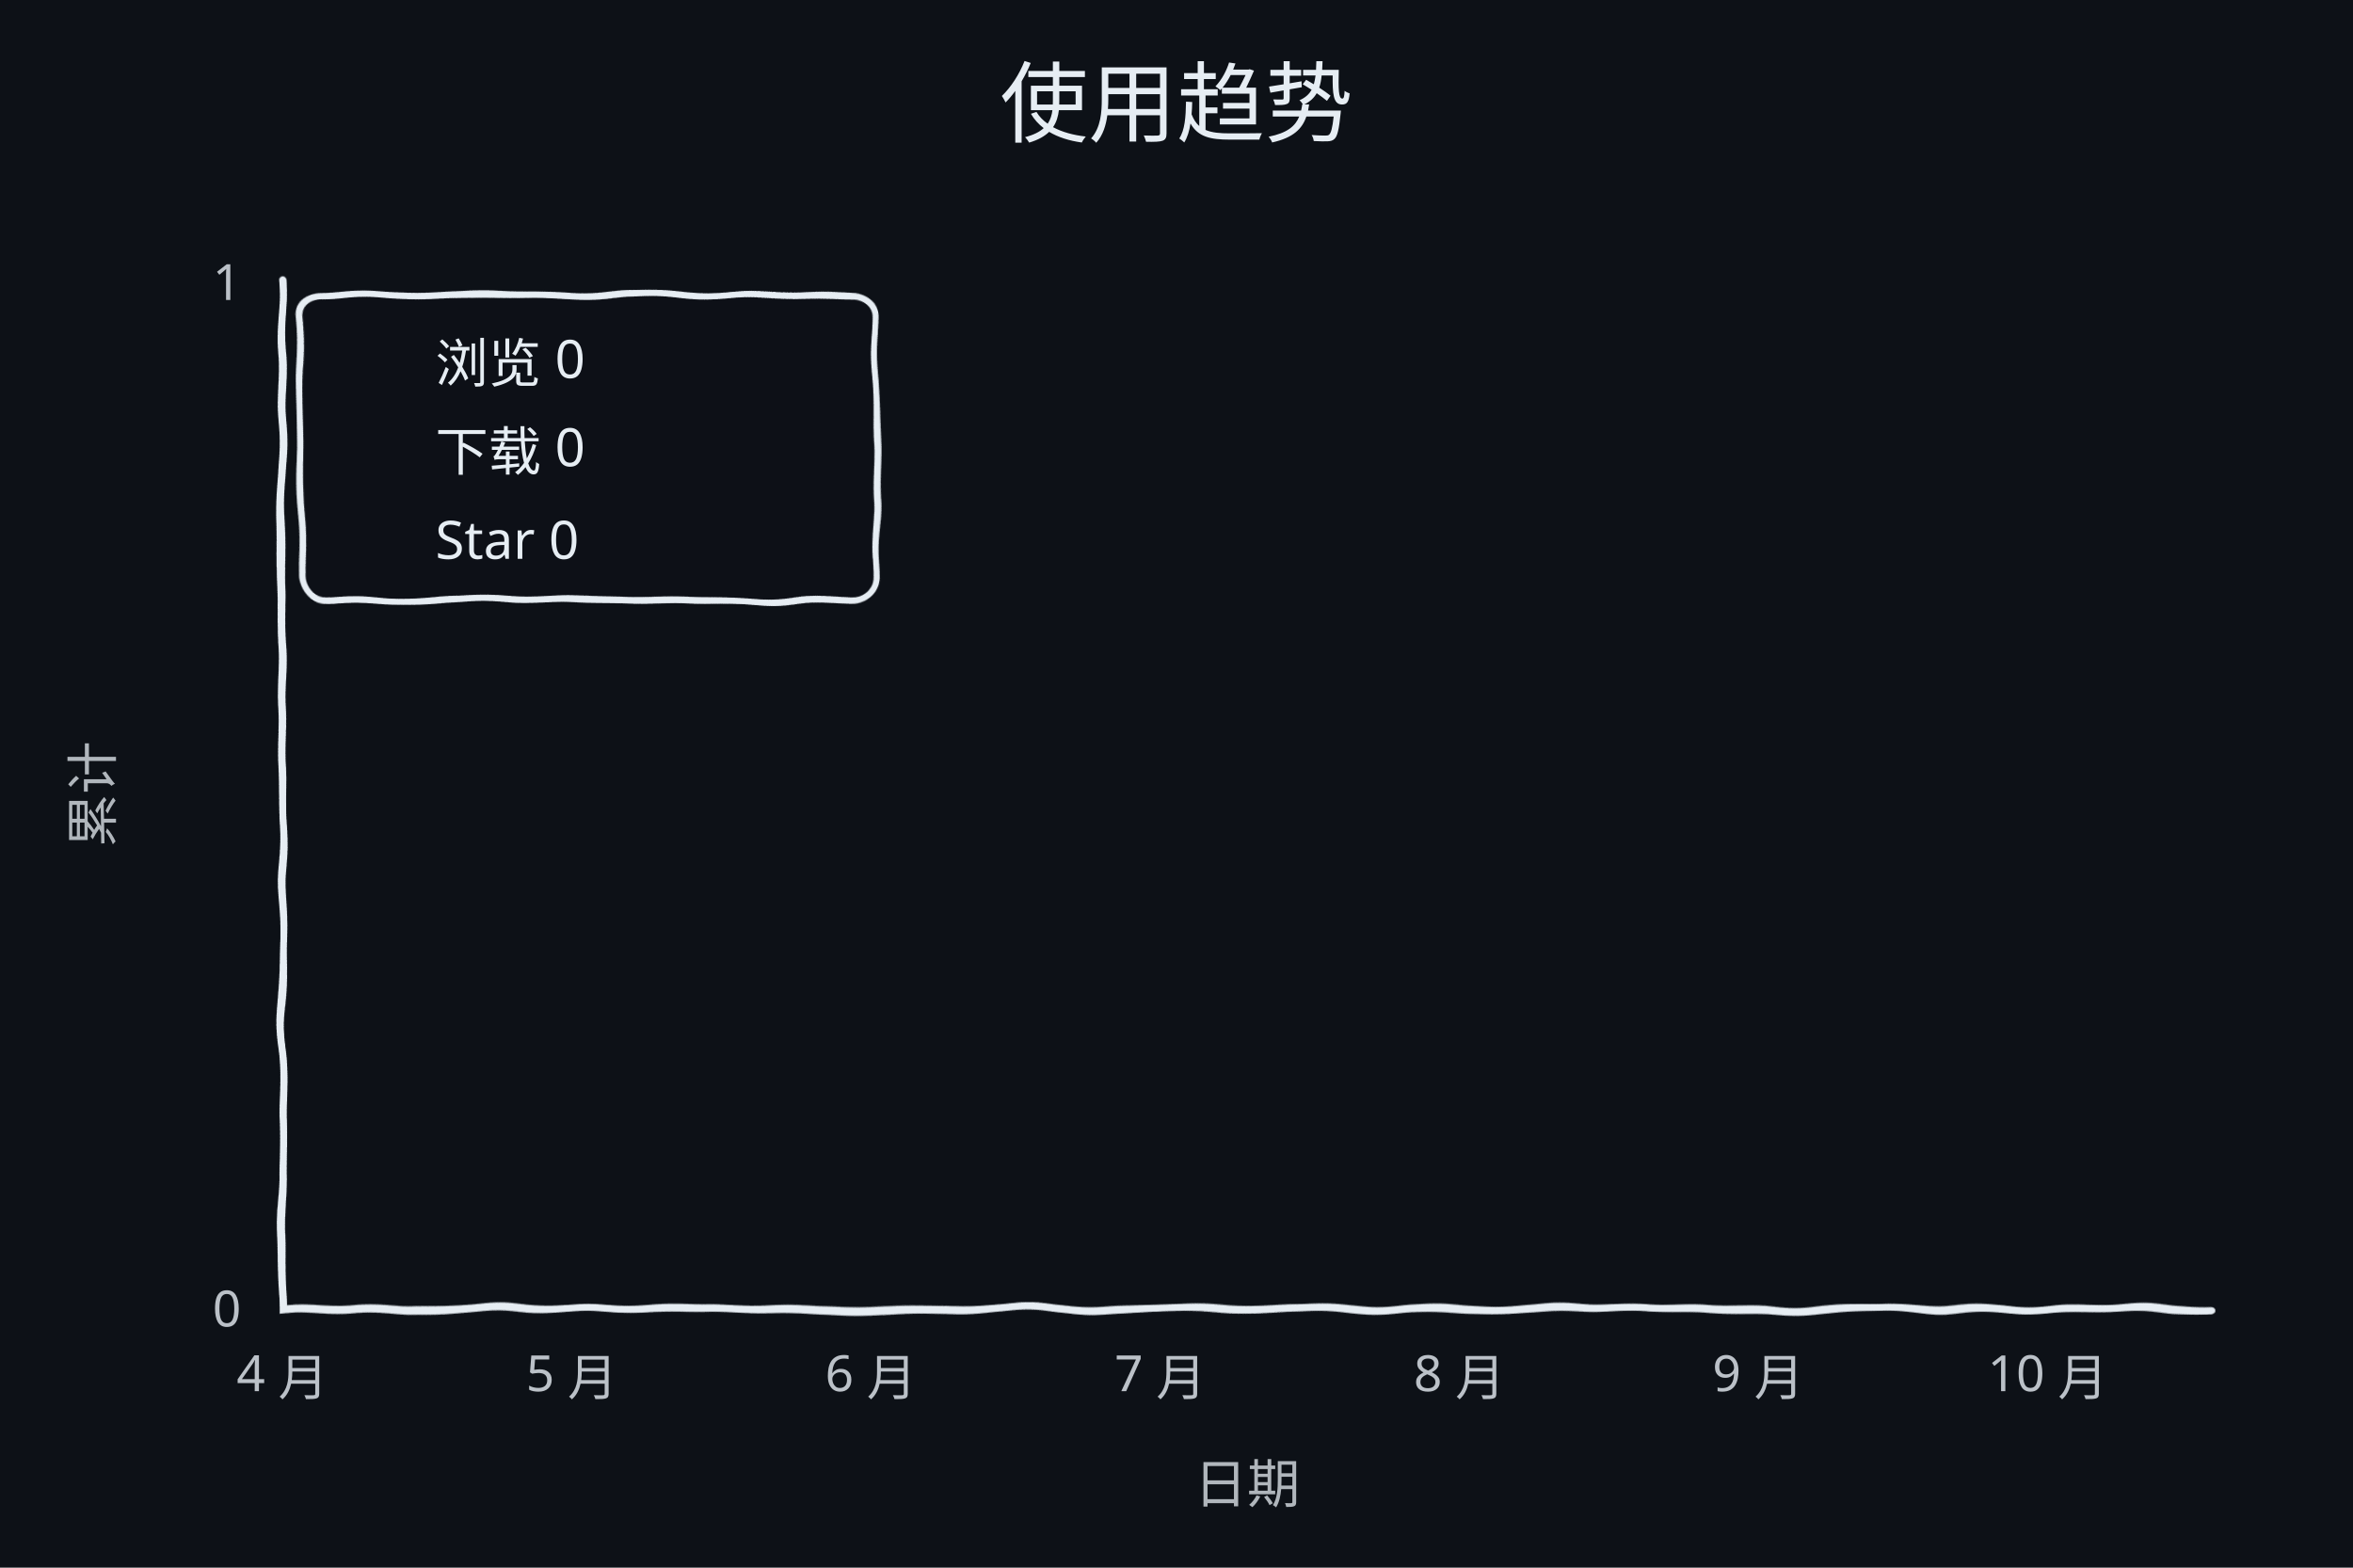
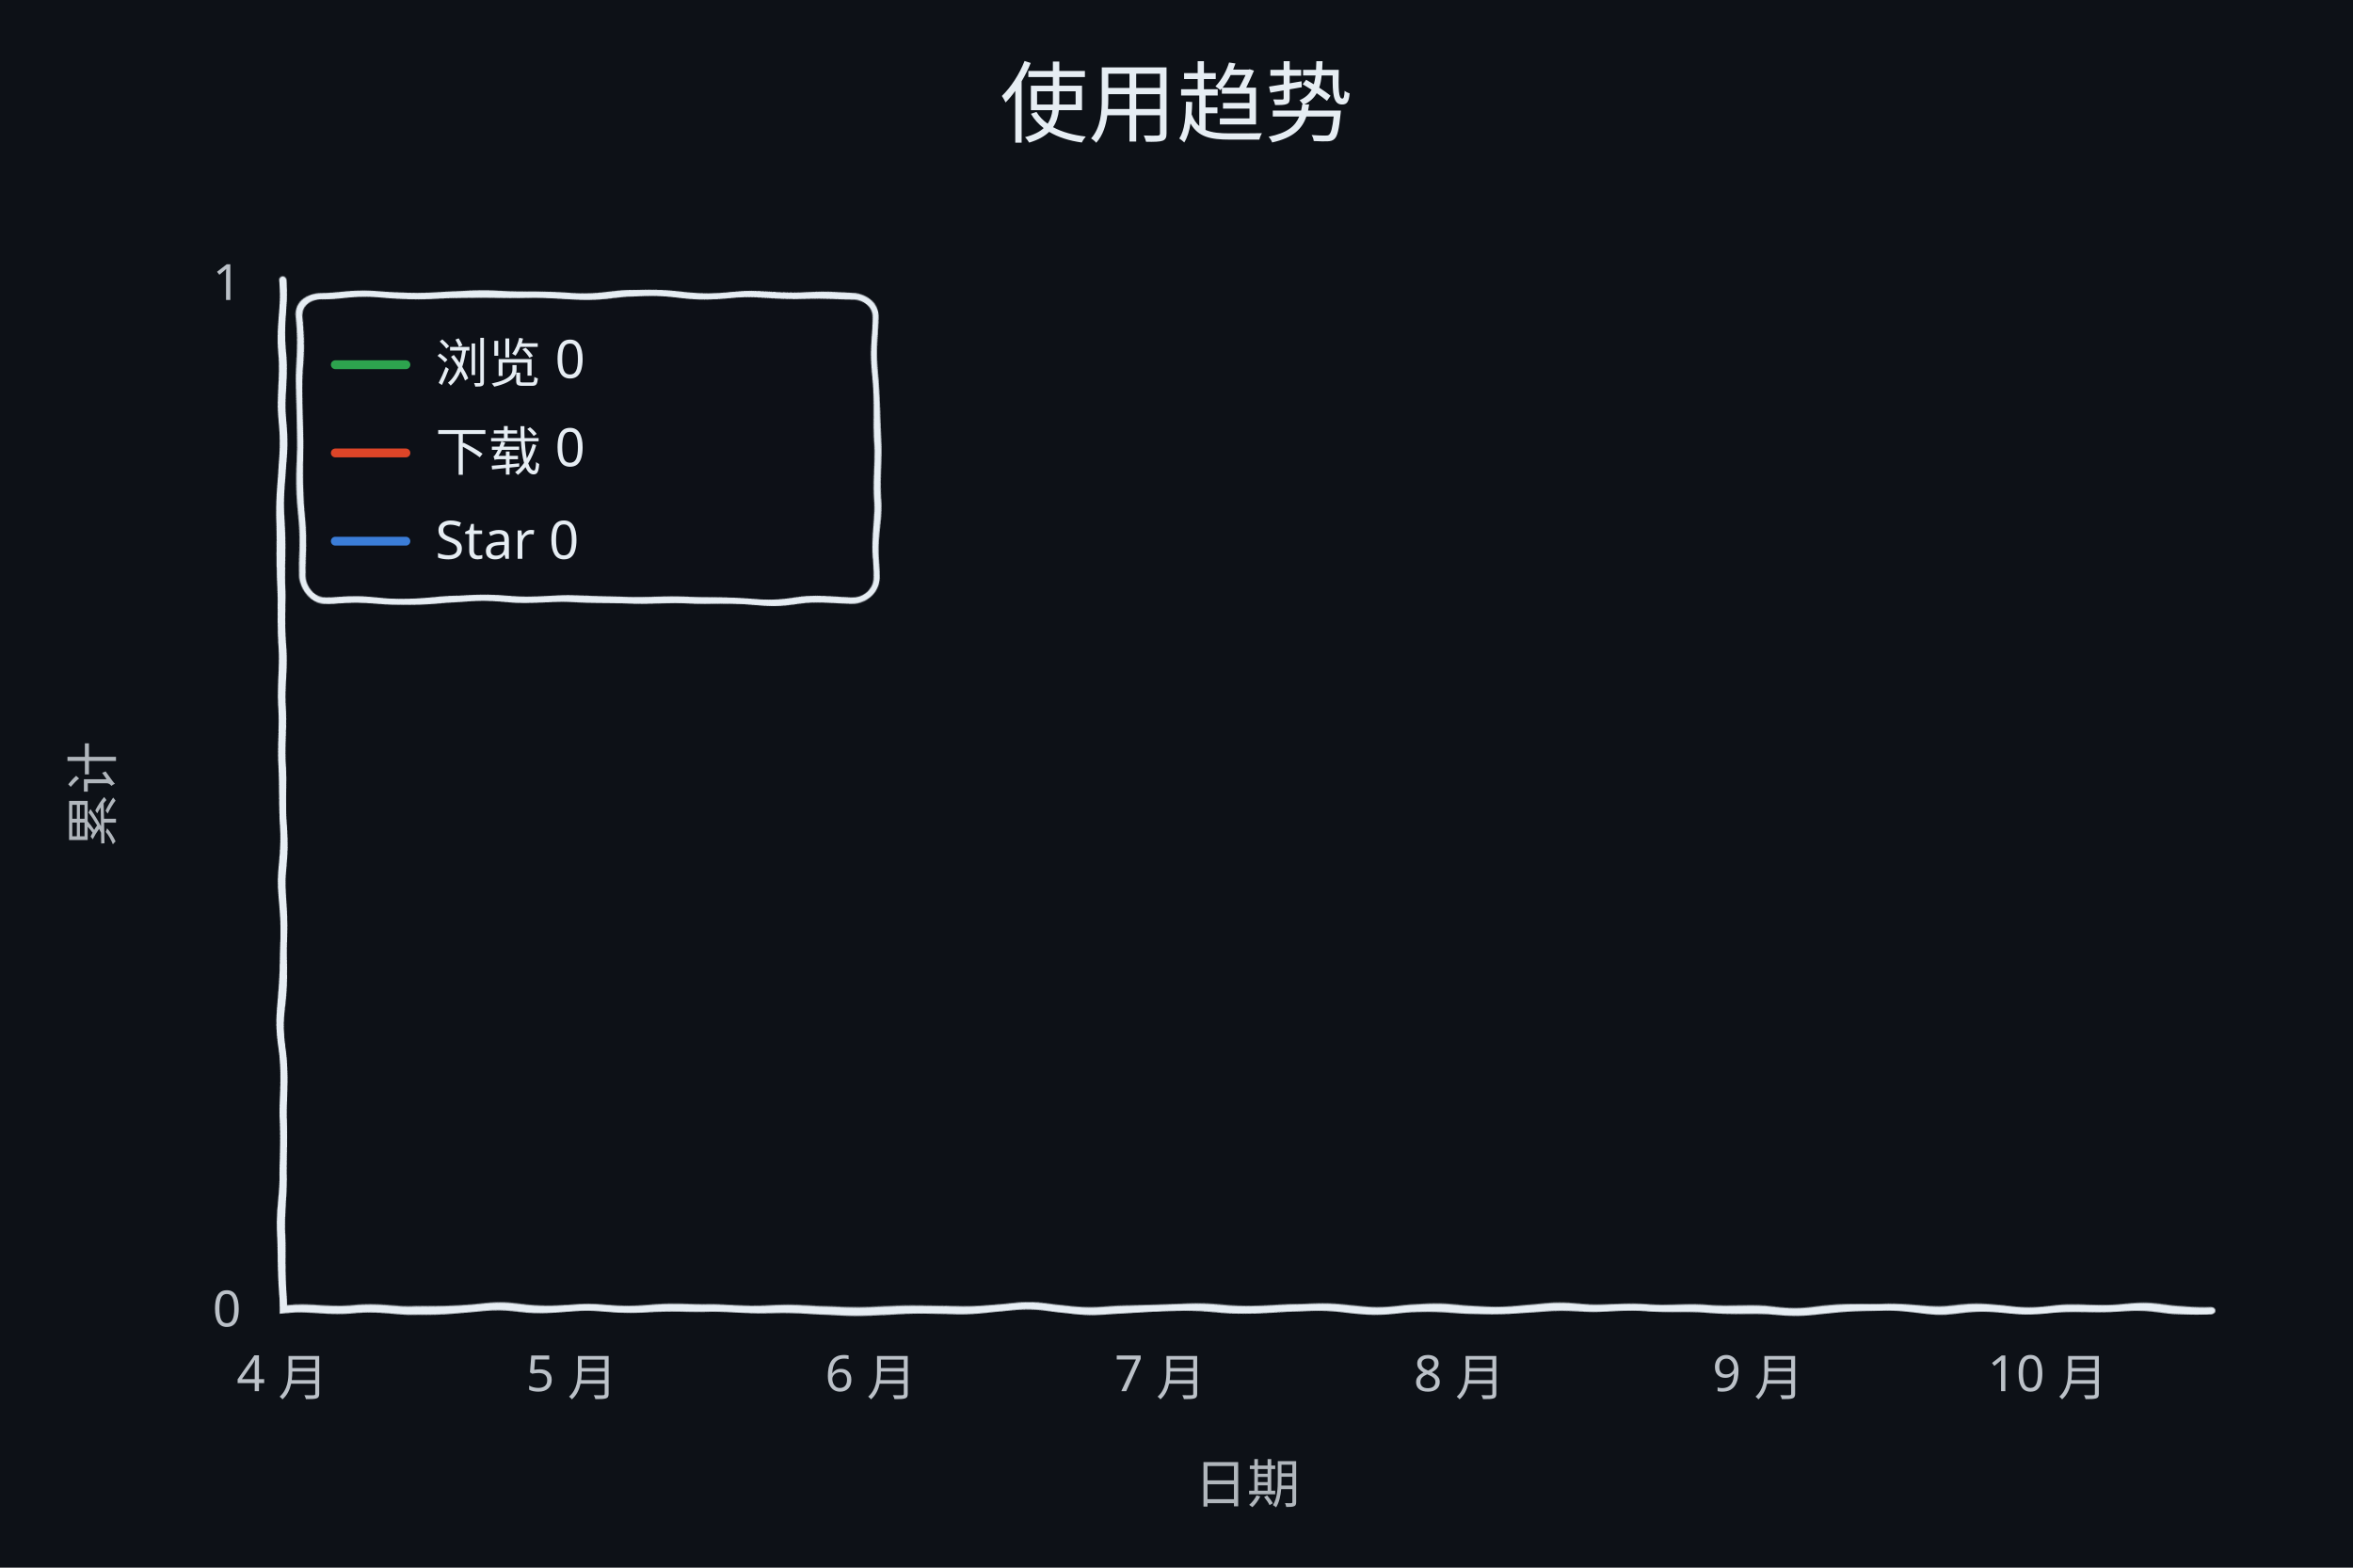
<svg xmlns="http://www.w3.org/2000/svg" width="800" height="533" viewBox="0 0 800 533" role="img" aria-label="使用趋势">
  <defs>
    <filter id="wobble" x="-15%" y="-15%" width="130%" height="130%">
      <feTurbulence baseFrequency=".05" result="noise" type="fractalNoise" />
      <feDisplacementMap in="SourceGraphic" in2="noise" scale="4" xChannelSelector="R" yChannelSelector="G" />
    </filter>
  </defs>
  <rect width="800" height="533" fill="#0d1117" />
  <g font-family="xkcd, 'Comic Sans MS', 'Chalkboard SE', 'Bradley Hand', 'Segoe Print', 'Noto Sans', sans-serif">
    <text x="400" y="46" text-anchor="middle" font-size="30" fill="#e6edf3">使用趋势</text>
    <line x1="96" y1="445.0" x2="752" y2="445.0" stroke="#e6edf3" stroke-opacity="0.28" stroke-width="1.4" filter="url(#wobble)" />
    <text x="82" y="451.0" text-anchor="end" font-size="17" fill="#e6edf3" fill-opacity="0.8">0</text>
    <line x1="96" y1="96.0" x2="752" y2="96.0" stroke="#e6edf3" stroke-opacity="0.12" stroke-width="1.4" filter="url(#wobble)" />
    <text x="82" y="102.0" text-anchor="end" font-size="17" fill="#e6edf3" fill-opacity="0.8">1</text>
    <path d="M 96 96 L 96 445 L 752 445" fill="none" stroke="#e6edf3" stroke-width="2.6" stroke-linecap="round" filter="url(#wobble)" />
    <text x="96.0" y="473" text-anchor="middle" font-size="17" fill="#e6edf3" fill-opacity="0.8">4 月</text>
    <text x="194.4" y="473" text-anchor="middle" font-size="17" fill="#e6edf3" fill-opacity="0.8">5 月</text>
    <text x="296.1" y="473" text-anchor="middle" font-size="17" fill="#e6edf3" fill-opacity="0.8">6 月</text>
    <text x="394.5" y="473" text-anchor="middle" font-size="17" fill="#e6edf3" fill-opacity="0.8">7 月</text>
    <text x="496.2" y="473" text-anchor="middle" font-size="17" fill="#e6edf3" fill-opacity="0.8">8 月</text>
    <text x="597.8" y="473" text-anchor="middle" font-size="17" fill="#e6edf3" fill-opacity="0.8">9 月</text>
    <text x="696.2" y="473" text-anchor="middle" font-size="17" fill="#e6edf3" fill-opacity="0.8">10 月</text>
    <text x="424" y="511" text-anchor="middle" font-size="18" fill="#e6edf3" fill-opacity="0.75">日期</text>
    <text x="38" y="270" text-anchor="middle" font-size="18" fill="#e6edf3" fill-opacity="0.75" transform="rotate(-90 38 270)">累计</text>
    <path d="M 699.5 445.0 C 700.1 445.0 701.7 445.0 702.8 445.0 C 703.9 445.0 705.0 445.0 706.1 445.0 C 707.2 445.0 708.3 445.0 709.4 445.0 C 710.5 445.0 711.5 445.0 712.6 445.0 C 713.7 445.0 714.8 445.0 715.9 445.0 C 717.0 445.0 718.1 445.0 719.2 445.0 C 720.3 445.0 721.4 445.0 722.5 445.0 C 723.6 445.0 724.7 445.0 725.8 445.0 C 726.9 445.0 727.9 445.0 729.0 445.0 C 730.1 445.0 731.2 445.0 732.3 445.0 C 733.4 445.0 734.5 445.0 735.6 445.0 C 736.7 445.0 737.8 445.0 738.9 445.0 C 740.0 445.0 741.1 445.0 742.2 445.0 C 743.3 445.0 744.3 445.0 745.4 445.0 C 746.5 445.0 747.6 445.0 748.7 445.0 C 749.8 445.0 751.5 445.0 752.0 445.0" fill="none" stroke="#2da44e" stroke-width="3" stroke-linecap="round" stroke-linejoin="round" filter="url(#wobble)" />
    <path d="M 96.0 445.0 C 96.5 445.0 98.2 445.0 99.3 445.0 C 100.4 445.0 101.5 445.0 102.6 445.0 C 103.7 445.0 104.7 445.0 105.8 445.0 C 106.9 445.0 108.0 445.0 109.1 445.0 C 110.2 445.0 111.3 445.0 112.4 445.0 C 113.5 445.0 114.6 445.0 115.7 445.0 C 116.8 445.0 117.9 445.0 119.0 445.0 C 120.1 445.0 121.1 445.0 122.2 445.0 C 123.3 445.0 124.4 445.0 125.5 445.0 C 126.6 445.0 127.7 445.0 128.8 445.0 C 129.9 445.0 131.0 445.0 132.1 445.0 C 133.2 445.0 134.3 445.0 135.4 445.0 C 136.5 445.0 137.5 445.0 138.6 445.0 C 139.7 445.0 140.8 445.0 141.9 445.0 C 143.0 445.0 144.1 445.0 145.2 445.0 C 146.3 445.0 147.4 445.0 148.5 445.0 C 149.6 445.0 150.7 445.0 151.8 445.0 C 152.9 445.0 153.9 445.0 155.0 445.0 C 156.1 445.0 157.2 445.0 158.3 445.0 C 159.4 445.0 160.5 445.0 161.6 445.0 C 162.7 445.0 163.8 445.0 164.9 445.0 C 166.0 445.0 167.1 445.0 168.2 445.0 C 169.3 445.0 170.3 445.0 171.4 445.0 C 172.5 445.0 173.6 445.0 174.7 445.0 C 175.8 445.0 176.9 445.0 178.0 445.0 C 179.1 445.0 180.2 445.0 181.3 445.0 C 182.4 445.0 183.5 445.0 184.6 445.0 C 185.7 445.0 186.7 445.0 187.8 445.0 C 188.9 445.0 190.0 445.0 191.1 445.0 C 192.2 445.0 193.3 445.0 194.4 445.0 C 195.5 445.0 196.6 445.0 197.7 445.0 C 198.8 445.0 199.9 445.0 201.0 445.0 C 202.1 445.0 203.1 445.0 204.2 445.0 C 205.3 445.0 206.4 445.0 207.5 445.0 C 208.6 445.0 209.7 445.0 210.8 445.0 C 211.9 445.0 213.0 445.0 214.1 445.0 C 215.2 445.0 216.3 445.0 217.4 445.0 C 218.5 445.0 219.5 445.0 220.6 445.0 C 221.7 445.0 222.8 445.0 223.9 445.0 C 225.0 445.0 226.1 445.0 227.2 445.0 C 228.3 445.0 229.4 445.0 230.5 445.0 C 231.6 445.0 232.7 445.0 233.8 445.0 C 234.9 445.0 235.9 445.0 237.0 445.0 C 238.1 445.0 239.2 445.0 240.3 445.0 C 241.4 445.0 242.5 445.0 243.6 445.0 C 244.7 445.0 245.8 445.0 246.9 445.0 C 248.0 445.0 249.1 445.0 250.2 445.0 C 251.3 445.0 252.3 445.0 253.4 445.0 C 254.5 445.0 255.6 445.0 256.7 445.0 C 257.8 445.0 258.9 445.0 260.0 445.0 C 261.1 445.0 262.2 445.0 263.3 445.0 C 264.4 445.0 265.5 445.0 266.6 445.0 C 267.7 445.0 268.7 445.0 269.8 445.0 C 270.9 445.0 272.0 445.0 273.1 445.0 C 274.2 445.0 275.3 445.0 276.4 445.0 C 277.5 445.0 278.6 445.0 279.7 445.0 C 280.8 445.0 281.9 445.0 283.0 445.0 C 284.1 445.0 285.1 445.0 286.2 445.0 C 287.3 445.0 288.4 445.0 289.5 445.0 C 290.6 445.0 291.7 445.0 292.8 445.0 C 293.9 445.0 295.0 445.0 296.1 445.0 C 297.2 445.0 298.3 445.0 299.4 445.0 C 300.5 445.0 301.5 445.0 302.6 445.0 C 303.7 445.0 304.8 445.0 305.9 445.0 C 307.0 445.0 308.1 445.0 309.2 445.0 C 310.3 445.0 311.4 445.0 312.5 445.0 C 313.6 445.0 314.7 445.0 315.8 445.0 C 316.9 445.0 317.9 445.0 319.0 445.0 C 320.1 445.0 321.2 445.0 322.3 445.0 C 323.4 445.0 324.5 445.0 325.6 445.0 C 326.7 445.0 327.8 445.0 328.9 445.0 C 330.0 445.0 331.1 445.0 332.2 445.0 C 333.3 445.0 334.3 445.0 335.4 445.0 C 336.5 445.0 337.6 445.0 338.7 445.0 C 339.8 445.0 340.9 445.0 342.0 445.0 C 343.1 445.0 344.2 445.0 345.3 445.0 C 346.4 445.0 347.5 445.0 348.6 445.0 C 349.7 445.0 350.7 445.0 351.8 445.0 C 352.9 445.0 354.0 445.0 355.1 445.0 C 356.2 445.0 357.3 445.0 358.4 445.0 C 359.5 445.0 360.6 445.0 361.7 445.0 C 362.8 445.0 363.9 445.0 365.0 445.0 C 366.1 445.0 367.1 445.0 368.2 445.0 C 369.3 445.0 370.4 445.0 371.5 445.0 C 372.6 445.0 373.7 445.0 374.8 445.0 C 375.9 445.0 377.0 445.0 378.1 445.0 C 379.2 445.0 380.3 445.0 381.4 445.0 C 382.5 445.0 383.5 445.0 384.6 445.0 C 385.7 445.0 386.8 445.0 387.9 445.0 C 389.0 445.0 390.1 445.0 391.2 445.0 C 392.3 445.0 393.4 445.0 394.5 445.0 C 395.6 445.0 396.7 445.0 397.8 445.0 C 398.9 445.0 399.9 445.0 401.0 445.0 C 402.1 445.0 403.2 445.0 404.3 445.0 C 405.4 445.0 406.5 445.0 407.6 445.0 C 408.7 445.0 409.8 445.0 410.9 445.0 C 412.0 445.0 413.1 445.0 414.2 445.0 C 415.3 445.0 416.3 445.0 417.4 445.0 C 418.5 445.0 419.6 445.0 420.7 445.0 C 421.8 445.0 422.9 445.0 424.0 445.0 C 425.1 445.0 426.2 445.0 427.3 445.0 C 428.4 445.0 429.5 445.0 430.6 445.0 C 431.7 445.0 432.7 445.0 433.8 445.0 C 434.9 445.0 436.0 445.0 437.1 445.0 C 438.2 445.0 439.3 445.0 440.4 445.0 C 441.5 445.0 442.6 445.0 443.7 445.0 C 444.8 445.0 445.9 445.0 447.0 445.0 C 448.1 445.0 449.1 445.0 450.2 445.0 C 451.3 445.0 452.4 445.0 453.5 445.0 C 454.6 445.0 455.7 445.0 456.8 445.0 C 457.9 445.0 459.0 445.0 460.1 445.0 C 461.2 445.0 462.3 445.0 463.4 445.0 C 464.5 445.0 465.5 445.0 466.6 445.0 C 467.7 445.0 468.8 445.0 469.9 445.0 C 471.0 445.0 472.1 445.0 473.2 445.0 C 474.3 445.0 475.4 445.0 476.5 445.0 C 477.6 445.0 478.7 445.0 479.8 445.0 C 480.9 445.0 481.9 445.0 483.0 445.0 C 484.1 445.0 485.2 445.0 486.3 445.0 C 487.4 445.0 488.5 445.0 489.6 445.0 C 490.7 445.0 491.8 445.0 492.9 445.0 C 494.0 445.0 495.1 445.0 496.2 445.0 C 497.3 445.0 498.3 445.0 499.4 445.0 C 500.5 445.0 501.6 445.0 502.7 445.0 C 503.8 445.0 504.9 445.0 506.0 445.0 C 507.1 445.0 508.2 445.0 509.3 445.0 C 510.4 445.0 511.5 445.0 512.6 445.0 C 513.7 445.0 514.7 445.0 515.8 445.0 C 516.9 445.0 518.0 445.0 519.1 445.0 C 520.2 445.0 521.3 445.0 522.4 445.0 C 523.5 445.0 524.6 445.0 525.7 445.0 C 526.8 445.0 527.9 445.0 529.0 445.0 C 530.1 445.0 531.1 445.0 532.2 445.0 C 533.3 445.0 534.4 445.0 535.5 445.0 C 536.6 445.0 537.7 445.0 538.8 445.0 C 539.9 445.0 541.0 445.0 542.1 445.0 C 543.2 445.0 544.3 445.0 545.4 445.0 C 546.5 445.0 547.5 445.0 548.6 445.0 C 549.7 445.0 550.8 445.0 551.9 445.0 C 553.0 445.0 554.1 445.0 555.2 445.0 C 556.3 445.0 557.4 445.0 558.5 445.0 C 559.6 445.0 560.7 445.0 561.8 445.0 C 562.9 445.0 563.9 445.0 565.0 445.0 C 566.1 445.0 567.2 445.0 568.3 445.0 C 569.4 445.0 570.5 445.0 571.6 445.0 C 572.7 445.0 573.8 445.0 574.9 445.0 C 576.0 445.0 577.1 445.0 578.2 445.0 C 579.3 445.0 580.3 445.0 581.4 445.0 C 582.5 445.0 583.6 445.0 584.7 445.0 C 585.8 445.0 586.9 445.0 588.0 445.0 C 589.1 445.0 590.2 445.0 591.3 445.0 C 592.4 445.0 593.5 445.0 594.6 445.0 C 595.7 445.0 596.7 445.0 597.8 445.0 C 598.9 445.0 600.0 445.0 601.1 445.0 C 602.2 445.0 603.3 445.0 604.4 445.0 C 605.5 445.0 606.6 445.0 607.7 445.0 C 608.8 445.0 609.9 445.0 611.0 445.0 C 612.1 445.0 613.1 445.0 614.2 445.0 C 615.3 445.0 616.4 445.0 617.5 445.0 C 618.6 445.0 619.7 445.0 620.8 445.0 C 621.9 445.0 623.0 445.0 624.1 445.0 C 625.2 445.0 626.3 445.0 627.4 445.0 C 628.5 445.0 629.5 445.0 630.6 445.0 C 631.7 445.0 632.8 445.0 633.9 445.0 C 635.0 445.0 636.1 445.0 637.2 445.0 C 638.3 445.0 639.4 445.0 640.5 445.0 C 641.6 445.0 642.7 445.0 643.8 445.0 C 644.9 445.0 645.9 445.0 647.0 445.0 C 648.1 445.0 649.2 445.0 650.3 445.0 C 651.4 445.0 652.5 445.0 653.6 445.0 C 654.7 445.0 655.8 445.0 656.9 445.0 C 658.0 445.0 659.1 445.0 660.2 445.0 C 661.3 445.0 662.3 445.0 663.4 445.0 C 664.5 445.0 665.6 445.0 666.7 445.0 C 667.8 445.0 668.9 445.0 670.0 445.0 C 671.1 445.0 672.2 445.0 673.3 445.0 C 674.4 445.0 675.5 445.0 676.6 445.0 C 677.7 445.0 678.7 445.0 679.8 445.0 C 680.9 445.0 682.0 445.0 683.1 445.0 C 684.2 445.0 685.3 445.0 686.4 445.0 C 687.5 445.0 688.6 445.0 689.7 445.0 C 690.8 445.0 691.9 445.0 693.0 445.0 C 694.1 445.0 695.1 445.0 696.2 445.0 C 697.3 445.0 698.4 445.0 699.5 445.0 C 700.6 445.0 701.7 445.0 702.8 445.0 C 703.9 445.0 705.0 445.0 706.1 445.0 C 707.2 445.0 708.3 445.0 709.4 445.0 C 710.5 445.0 711.5 445.0 712.6 445.0 C 713.7 445.0 714.8 445.0 715.9 445.0 C 717.0 445.0 718.1 445.0 719.2 445.0 C 720.3 445.0 721.4 445.0 722.5 445.0 C 723.6 445.0 724.7 445.0 725.8 445.0 C 726.9 445.0 727.9 445.0 729.0 445.0 C 730.1 445.0 731.2 445.0 732.3 445.0 C 733.4 445.0 734.5 445.0 735.6 445.0 C 736.7 445.0 737.8 445.0 738.9 445.0 C 740.0 445.0 741.1 445.0 742.2 445.0 C 743.3 445.0 744.3 445.0 745.4 445.0 C 746.5 445.0 747.6 445.0 748.7 445.0 C 749.8 445.0 751.5 445.0 752.0 445.0" fill="none" stroke="#3b7dd8" stroke-width="3" stroke-linecap="round" stroke-linejoin="round" filter="url(#wobble)" />
    <g transform="translate(114,130)" font-size="18" fill="#e6edf3">
      <rect x="-12" y="-30" width="196" height="104" rx="8" fill="#0d1117" fill-opacity="0.92" stroke="#e6edf3" stroke-width="2.2" filter="url(#wobble)" />
-       <line x1="0" y1="-6" x2="24" y2="-6" stroke="#2da44e" stroke-width="3" stroke-linecap="round" filter="url(#wobble)" />
+       <line x1="0" y1="-6" x2="24" y2="-6" stroke="#2da44e" stroke-width="3" stroke-linecap="round" />
      <text x="34" y="0">浏览 0</text>
-       <line x1="0" y1="24" x2="24" y2="24" stroke="#dd4528" stroke-width="3" stroke-linecap="round" filter="url(#wobble)" />
+       <line x1="0" y1="24" x2="24" y2="24" stroke="#dd4528" stroke-width="3" stroke-linecap="round" />
      <text x="34" y="30">下载 0</text>
-       <line x1="0" y1="54" x2="24" y2="54" stroke="#3b7dd8" stroke-width="3" stroke-linecap="round" filter="url(#wobble)" />
+       <line x1="0" y1="54" x2="24" y2="54" stroke="#3b7dd8" stroke-width="3" stroke-linecap="round" />
      <text x="34" y="60">Star 0</text>
    </g>
  </g>
</svg>
